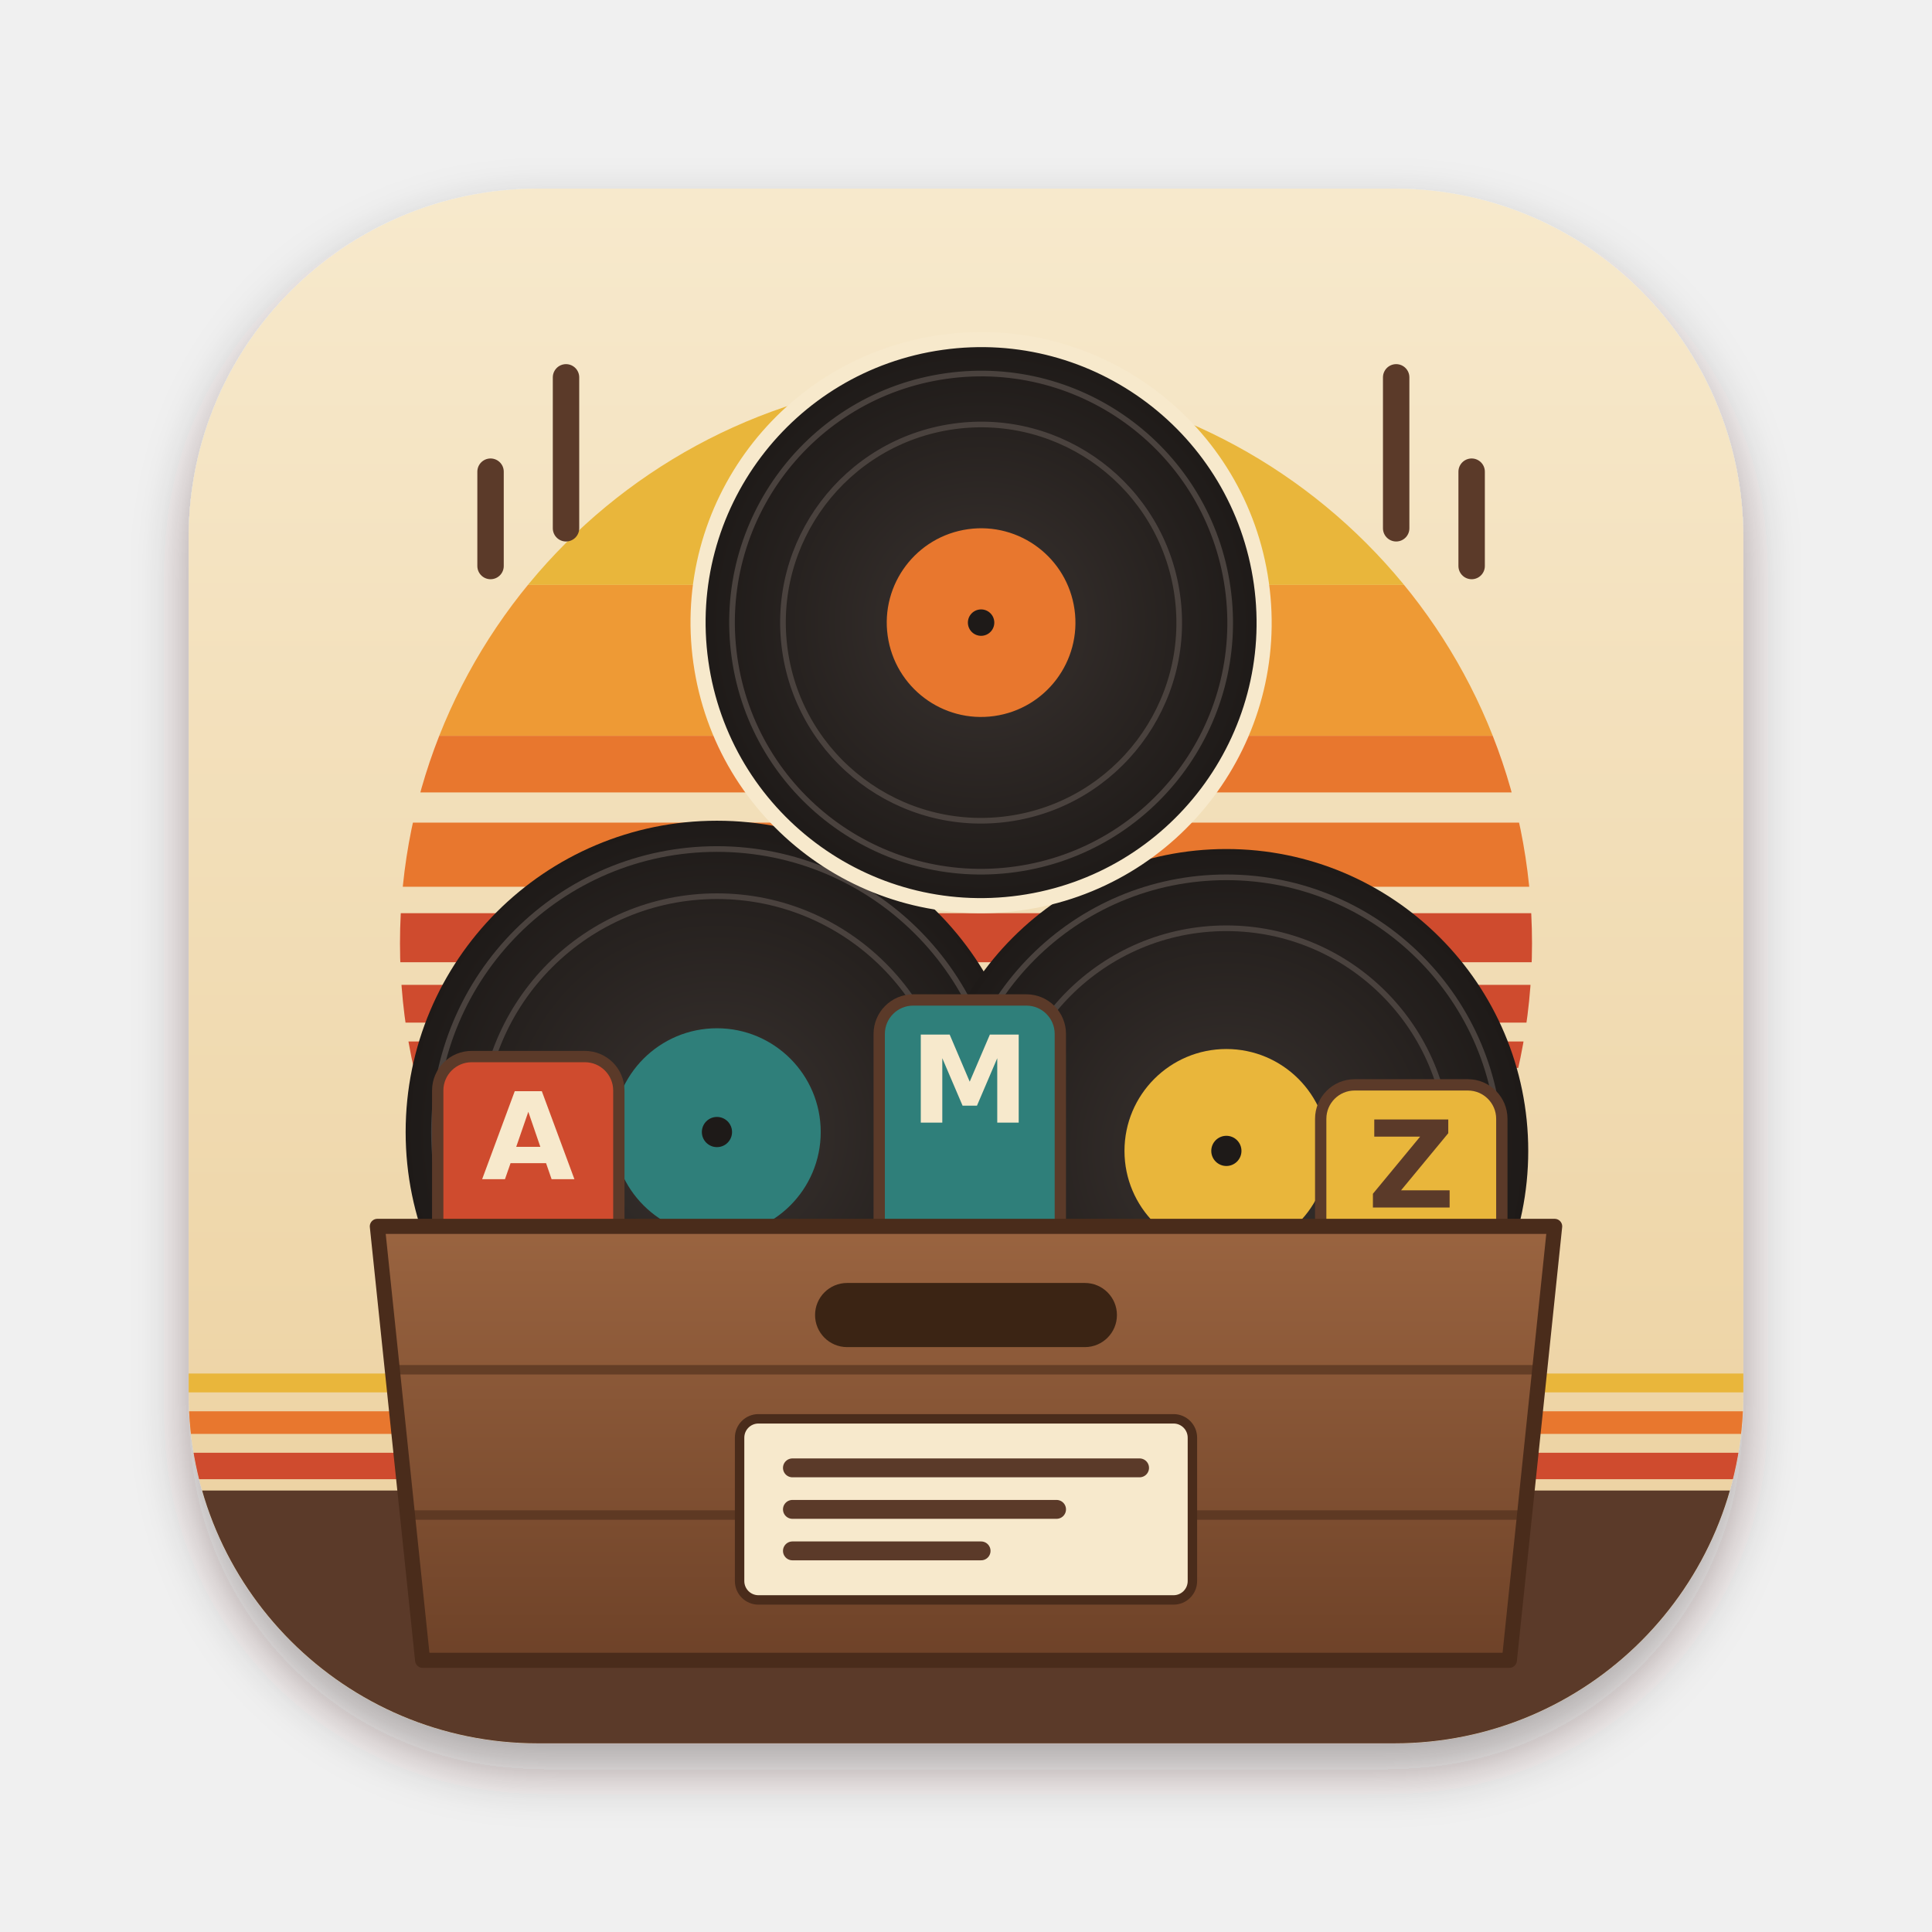
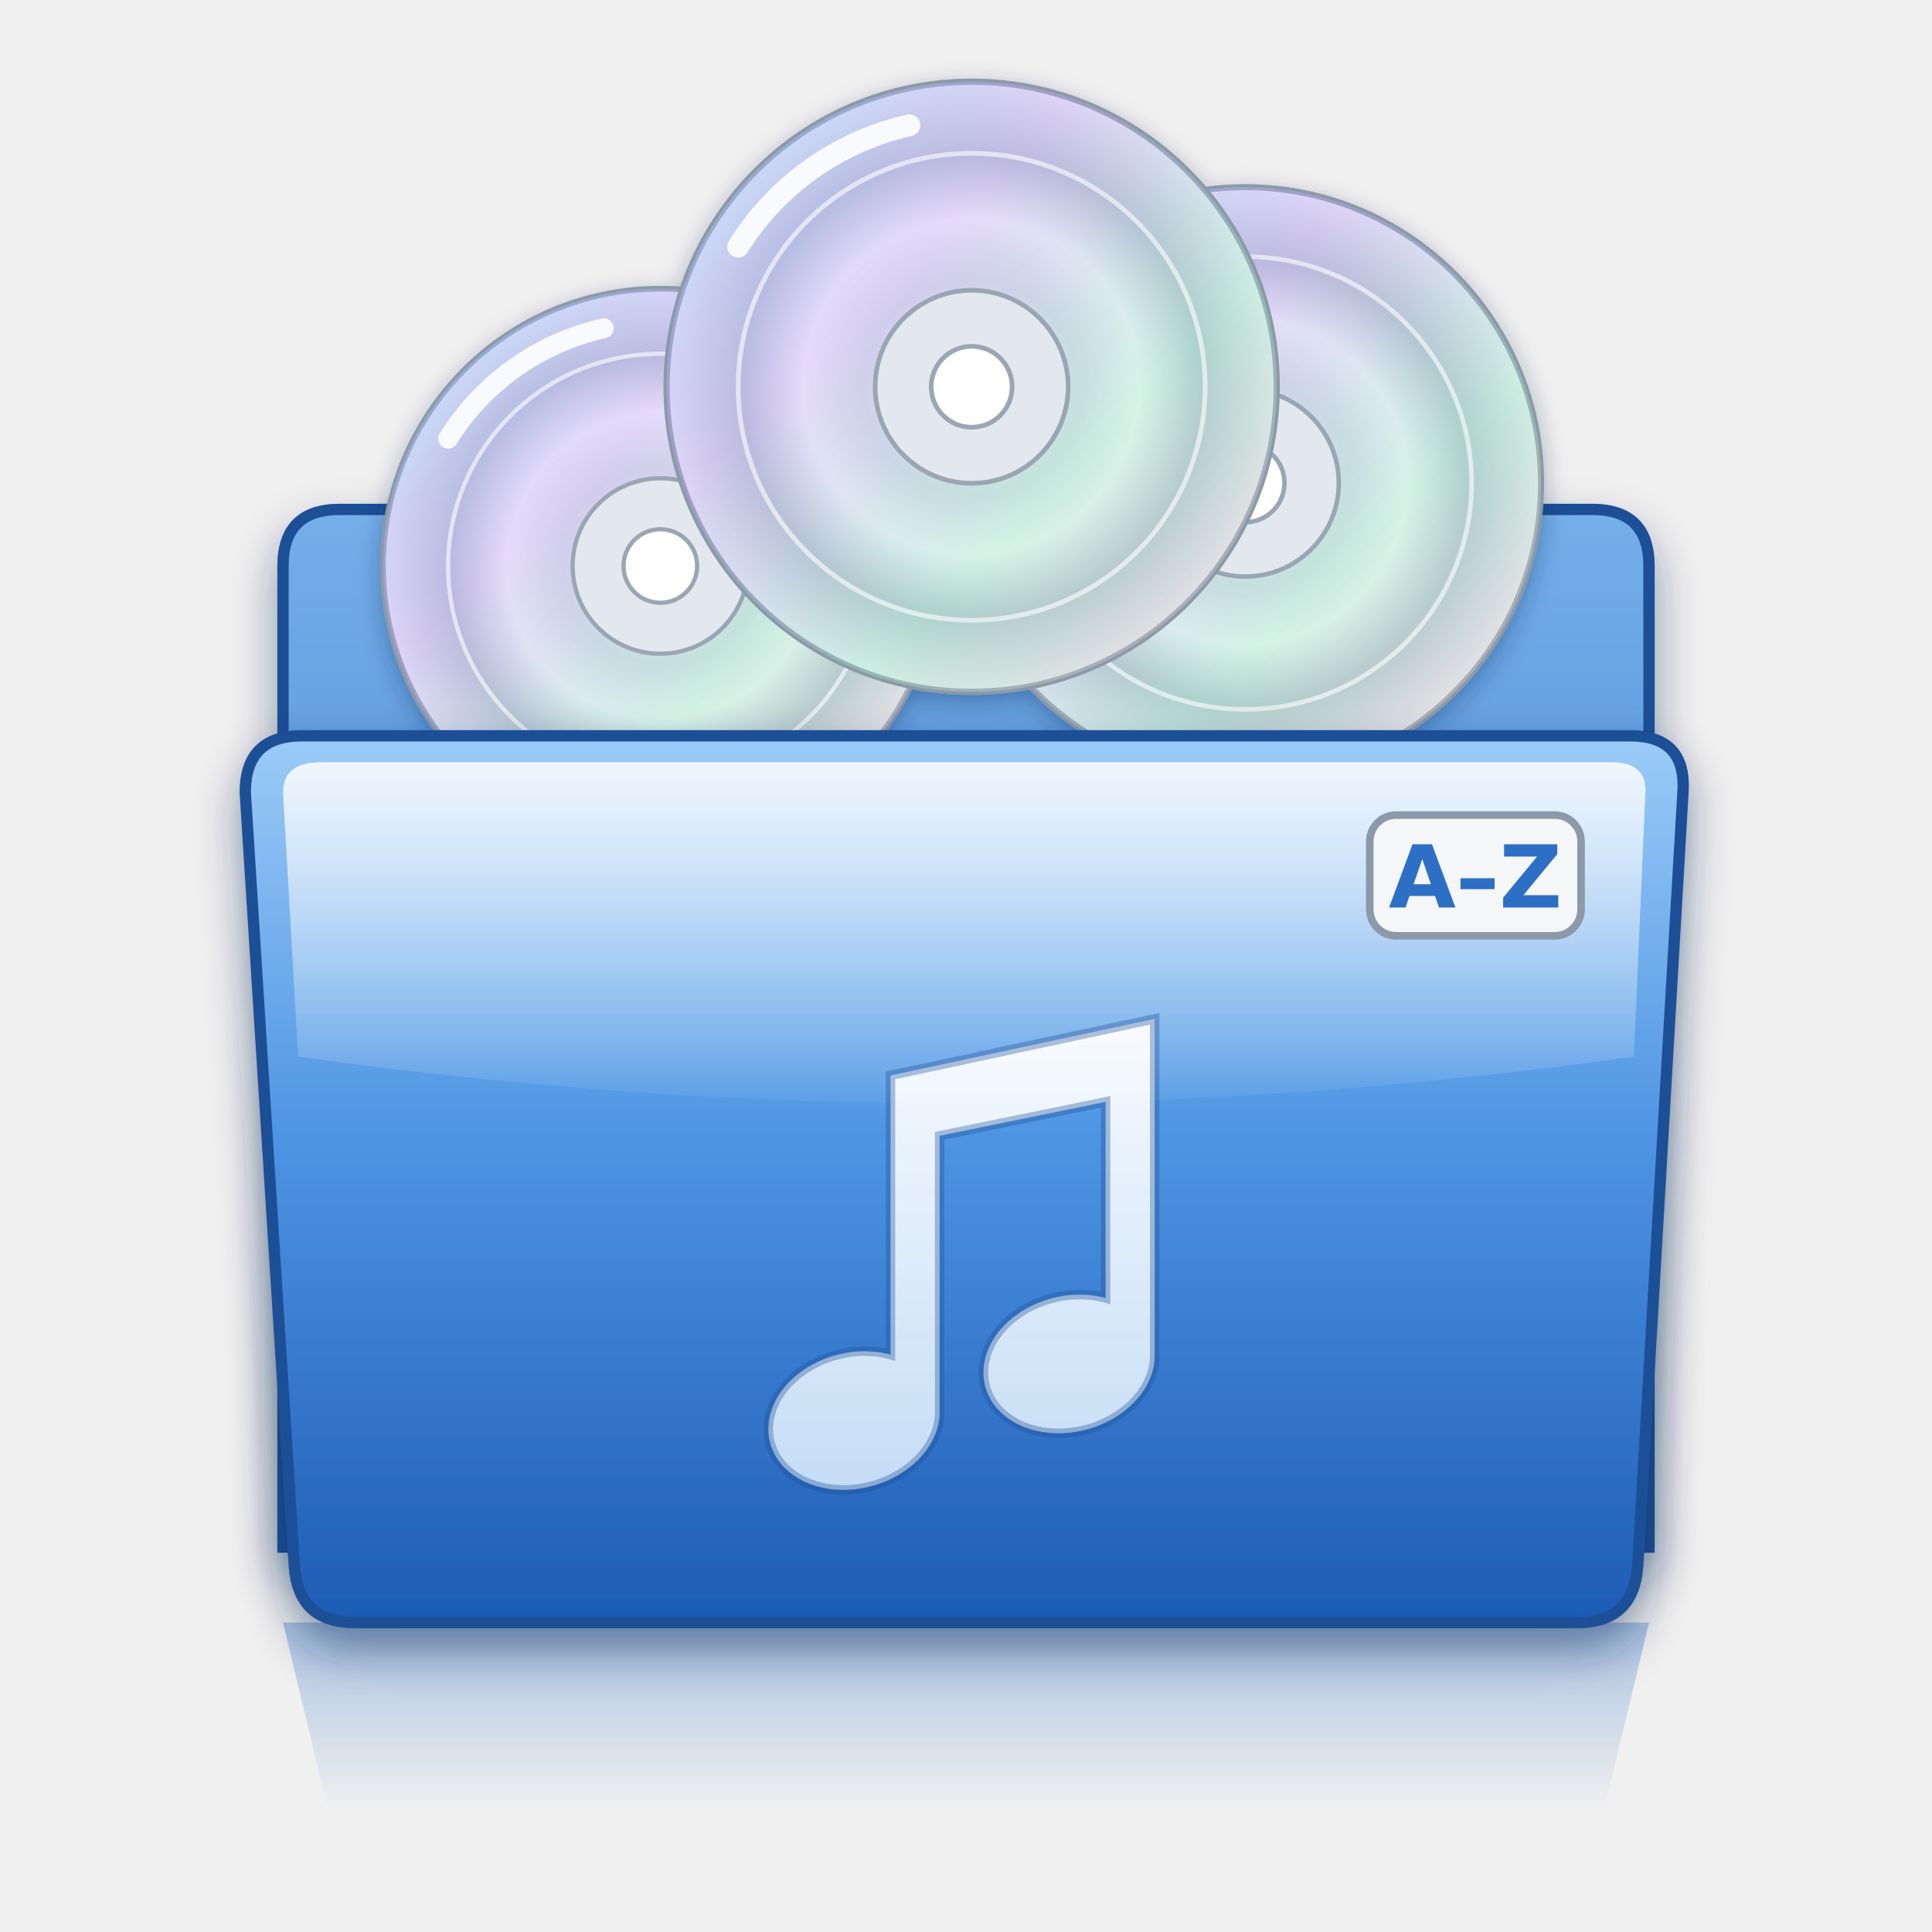
<svg xmlns="http://www.w3.org/2000/svg" viewBox="0 0 1024 1024" width="1024" height="1024">
  <defs>
-     <linearGradient id="bg" x1="0" y1="0" x2="0" y2="1">
-       <stop offset="0" stop-color="#F7E9CC" />
-       <stop offset="1" stop-color="#EBCF9C" />
+     <linearGradient id="folderBack" x1="0" y1="0" x2="0" y2="1">
+       <stop offset="0" stop-color="#7DB6EE" />
+       <stop offset="1" stop-color="#2D6FC4" />
    </linearGradient>
-     <linearGradient id="wood" x1="0" y1="0" x2="0" y2="1">
-       <stop offset="0" stop-color="#9A6440" />
-       <stop offset="1" stop-color="#6E4228" />
+     <linearGradient id="folderFront" x1="0" y1="0" x2="0" y2="1">
+       <stop offset="0" stop-color="#9CCBF7" />
+       <stop offset="0.45" stop-color="#4E95E3" />
+       <stop offset="1" stop-color="#1D5BB5" />
    </linearGradient>
-     <clipPath id="squircle">
-       <rect x="100" y="100" width="824" height="824" rx="185" />
-     </clipPath>
-     <clipPath id="suncircle">
-       <circle cx="512" cy="500" r="300" />
-     </clipPath>
-     <clipPath id="sunclip">
-       <rect x="0" y="0" width="1024" height="420" />
-       <rect x="0" y="436" width="1024" height="34" />
-       <rect x="0" y="484" width="1024" height="26" />
-       <rect x="0" y="522" width="1024" height="20" />
-       <rect x="0" y="552" width="1024" height="14" />
-     </clipPath>
-     <radialGradient id="vinyl" cx="0.5" cy="0.5" r="0.5">
-       <stop offset="0" stop-color="#3A3330" />
-       <stop offset="1" stop-color="#1E1A18" />
+     <linearGradient id="gloss" x1="0" y1="0" x2="0" y2="1">
+       <stop offset="0" stop-color="#FFFFFF" stop-opacity="0.85" />
+       <stop offset="1" stop-color="#FFFFFF" stop-opacity="0.05" />
+     </linearGradient>
+     <radialGradient id="cd" cx="0.5" cy="0.5" r="0.5">
+       <stop offset="0.12" stop-color="#FFFFFF" />
+       <stop offset="0.35" stop-color="#D7DDE4" />
+       <stop offset="0.55" stop-color="#F4F6F8" />
+       <stop offset="0.75" stop-color="#B8C2CD" />
+       <stop offset="1" stop-color="#E9EDF1" />
    </radialGradient>
-     <filter id="shadow" x="-10%" y="-10%" width="120%" height="130%">
-       <feDropShadow dx="0" dy="14" stdDeviation="14" flood-color="#3B2414" flood-opacity="0.35" />
+     <linearGradient id="rainbow" x1="0" y1="0" x2="1" y2="1">
+       <stop offset="0" stop-color="#8FD3FF" stop-opacity="0.55" />
+       <stop offset="0.35" stop-color="#C9A6FF" stop-opacity="0.35" />
+       <stop offset="0.65" stop-color="#9BF0C8" stop-opacity="0.35" />
+       <stop offset="1" stop-color="#FFB3D9" stop-opacity="0.45" />
+     </linearGradient>
+     <linearGradient id="note" x1="0" y1="0" x2="0" y2="1">
+       <stop offset="0" stop-color="#FFFFFF" stop-opacity="0.95" />
+       <stop offset="1" stop-color="#D6E9FB" stop-opacity="0.9" />
+     </linearGradient>
+     <linearGradient id="reflect" x1="0" y1="0" x2="0" y2="1">
+       <stop offset="0" stop-color="#2D6FC4" stop-opacity="0.35" />
+       <stop offset="1" stop-color="#2D6FC4" stop-opacity="0" />
+     </linearGradient>
+     <filter id="shadow" x="-20%" y="-20%" width="140%" height="150%">
+       <feDropShadow dx="0" dy="12" stdDeviation="12" flood-color="#0B2A55" flood-opacity="0.45" />
    </filter>
+     <filter id="soft" x="-20%" y="-20%" width="140%" height="140%">
+       <feDropShadow dx="0" dy="4" stdDeviation="6" flood-color="#0B2A55" flood-opacity="0.35" />
+     </filter>
+     <symbol id="disc" viewBox="-200 -200 400 400">
+       <circle r="196" fill="url(#cd)" stroke="#8C99A8" stroke-width="4" />
+       <circle r="196" fill="url(#rainbow)" />
+       <circle r="150" fill="none" stroke="#FFFFFF" stroke-opacity="0.6" stroke-width="3" />
+       <circle r="62" fill="#E3E8EE" stroke="#9AA6B3" stroke-width="3" />
+       <circle r="26" fill="#FFFFFF" stroke="#9AA6B3" stroke-width="3" />
+       <path d="M -150 -90 A 175 175 0 0 1 -40 -168" stroke="#FFFFFF" stroke-width="14" stroke-linecap="round" fill="none" opacity="0.9" />
+     </symbol>
  </defs>
+   <path d="M 150 860 L 874 860 L 850 960 L 174 960 Z" fill="url(#reflect)" />
  <g filter="url(#shadow)">
-     <rect x="100" y="100" width="824" height="824" rx="185" fill="url(#bg)" />
+     <path d="M 150 300 Q 150 270 180 270 L 400 270 Q 420 270 432 252 L 452 222 Q 464 204 486 204              L 600 204 Q 630 204 630 234 L 630 270 L 844 270 Q 874 270 874 300 L 874 820 L 150 820 Z" fill="url(#folderBack)" stroke="#1C4F96" stroke-width="6" />
  </g>
-   <g clip-path="url(#squircle)">
-     <g clip-path="url(#sunclip)">
-       <g clip-path="url(#suncircle)">
-         <rect x="200" y="190" width="624" height="120" fill="#E9B63B" />
-         <rect x="200" y="310" width="624" height="80" fill="#EE9A35" />
-         <rect x="200" y="390" width="624" height="80" fill="#E8772E" />
-         <rect x="200" y="470" width="624" height="340" fill="#CF4B2E" />
-       </g>
-     </g>
-     <rect x="100" y="790" width="824" height="140" fill="#5B3A29" />
-     <rect x="100" y="770" width="824" height="14" fill="#CF4B2E" />
-     <rect x="100" y="748" width="824" height="12" fill="#E8772E" />
-     <rect x="100" y="728" width="824" height="10" fill="#E9B63B" />
+   <g filter="url(#soft)">
+     <use href="#disc" x="200" y="150" width="300" height="300" />
+     <use href="#disc" x="500" y="96" width="320" height="320" />
+     <use href="#disc" x="350" y="40" width="330" height="330" />
  </g>
-   <g>
-     <circle cx="380" cy="600" r="165" fill="url(#vinyl)" />
-     <circle cx="380" cy="600" r="150" fill="none" stroke="#4A423E" stroke-width="3" />
-     <circle cx="380" cy="600" r="125" fill="none" stroke="#4A423E" stroke-width="3" />
-     <circle cx="380" cy="600" r="55" fill="#2F7F7A" />
-     <circle cx="380" cy="600" r="8" fill="#1E1A18" />
-     <circle cx="650" cy="610" r="160" fill="url(#vinyl)" />
-     <circle cx="650" cy="610" r="145" fill="none" stroke="#4A423E" stroke-width="3" />
-     <circle cx="650" cy="610" r="118" fill="none" stroke="#4A423E" stroke-width="3" />
-     <circle cx="650" cy="610" r="54" fill="#E9B63B" />
-     <circle cx="650" cy="610" r="8" fill="#1E1A18" />
+   <g filter="url(#shadow)">
+     <path d="M 130 420 Q 130 390 160 390 L 864 390 Q 894 390 892 420 L 868 830 Q 866 860 836 860 L 188 860 Q 158 860 156 830 Z" fill="url(#folderFront)" stroke="#1C4F96" stroke-width="6" />
  </g>
-   <g font-family="DejaVu Sans, Helvetica, Arial, sans-serif" font-weight="bold" font-size="64" text-anchor="middle">
-     <rect x="232" y="560" width="96" height="120" rx="18" fill="#CF4B2E" stroke="#5B3A29" stroke-width="6" />
-     <text x="280" y="625" fill="#F7E9CC">A</text>
-     <rect x="466" y="530" width="96" height="150" rx="18" fill="#2F7F7A" stroke="#5B3A29" stroke-width="6" />
-     <text x="514" y="595" fill="#F7E9CC">M</text>
-     <rect x="700" y="575" width="96" height="110" rx="18" fill="#E9B63B" stroke="#5B3A29" stroke-width="6" />
-     <text x="748" y="640" fill="#5B3A29">Z</text>
+   <path d="M 150 420 Q 150 404 170 404 L 854 404 Q 874 404 872 422 L 866 560 Q 512 610 158 560 Z" fill="url(#gloss)" />
+   <g transform="translate(512 680)" fill="url(#note)" stroke="#1C4F96" stroke-width="5" stroke-opacity="0.35">
+     <path d="M -40 -110 L 100 -140 L 100 40 A 46 36 -15 1 1 74 8 L 74 -96 L -14 -78 L -14 70              A 46 36 -15 1 1 -40 38 Z" />
  </g>
-   <g stroke="#5B3A29" stroke-width="14" stroke-linecap="round">
-     <line x1="300" y1="200" x2="300" y2="280" />
-     <line x1="260" y1="250" x2="260" y2="300" />
-     <line x1="740" y1="200" x2="740" y2="280" />
-     <line x1="780" y1="250" x2="780" y2="300" />
-   </g>
-   <g transform="rotate(-8 520 330)">
-     <circle cx="520" cy="330" r="150" fill="url(#vinyl)" stroke="#F7E9CC" stroke-width="8" />
-     <circle cx="520" cy="330" r="132" fill="none" stroke="#4A423E" stroke-width="3" />
-     <circle cx="520" cy="330" r="105" fill="none" stroke="#4A423E" stroke-width="3" />
-     <circle cx="520" cy="330" r="50" fill="#E8772E" />
-     <circle cx="520" cy="330" r="7" fill="#1E1A18" />
-   </g>
-   <g>
-     <path d="M 200 650 L 824 650 L 800 880 L 224 880 Z" fill="url(#wood)" stroke="#4A2C1B" stroke-width="8" stroke-linejoin="round" />
-     <line x1="208" y1="726" x2="816" y2="726" stroke="#4A2C1B" stroke-width="5" opacity="0.6" />
-     <line x1="216" y1="803" x2="808" y2="803" stroke="#4A2C1B" stroke-width="5" opacity="0.6" />
-     <rect x="432" y="680" width="160" height="34" rx="17" fill="#3B2414" />
-     <rect x="392" y="752" width="240" height="96" rx="10" fill="#F7E9CC" stroke="#4A2C1B" stroke-width="5" />
-     <g stroke="#5B3A29" stroke-width="10" stroke-linecap="round">
-       <line x1="420" y1="778" x2="604" y2="778" />
-       <line x1="420" y1="800" x2="560" y2="800" />
-       <line x1="420" y1="822" x2="520" y2="822" />
-     </g>
+   <g font-family="Lucida Grande, DejaVu Sans, Helvetica, sans-serif" font-weight="bold" font-size="46" text-anchor="middle">
+     <rect x="726" y="432" width="112" height="64" rx="14" fill="#F4F6F8" stroke="#8C99A8" stroke-width="4" />
+     <text x="782" y="481" fill="#2D6FC4">A–Z</text>
  </g>
</svg>
